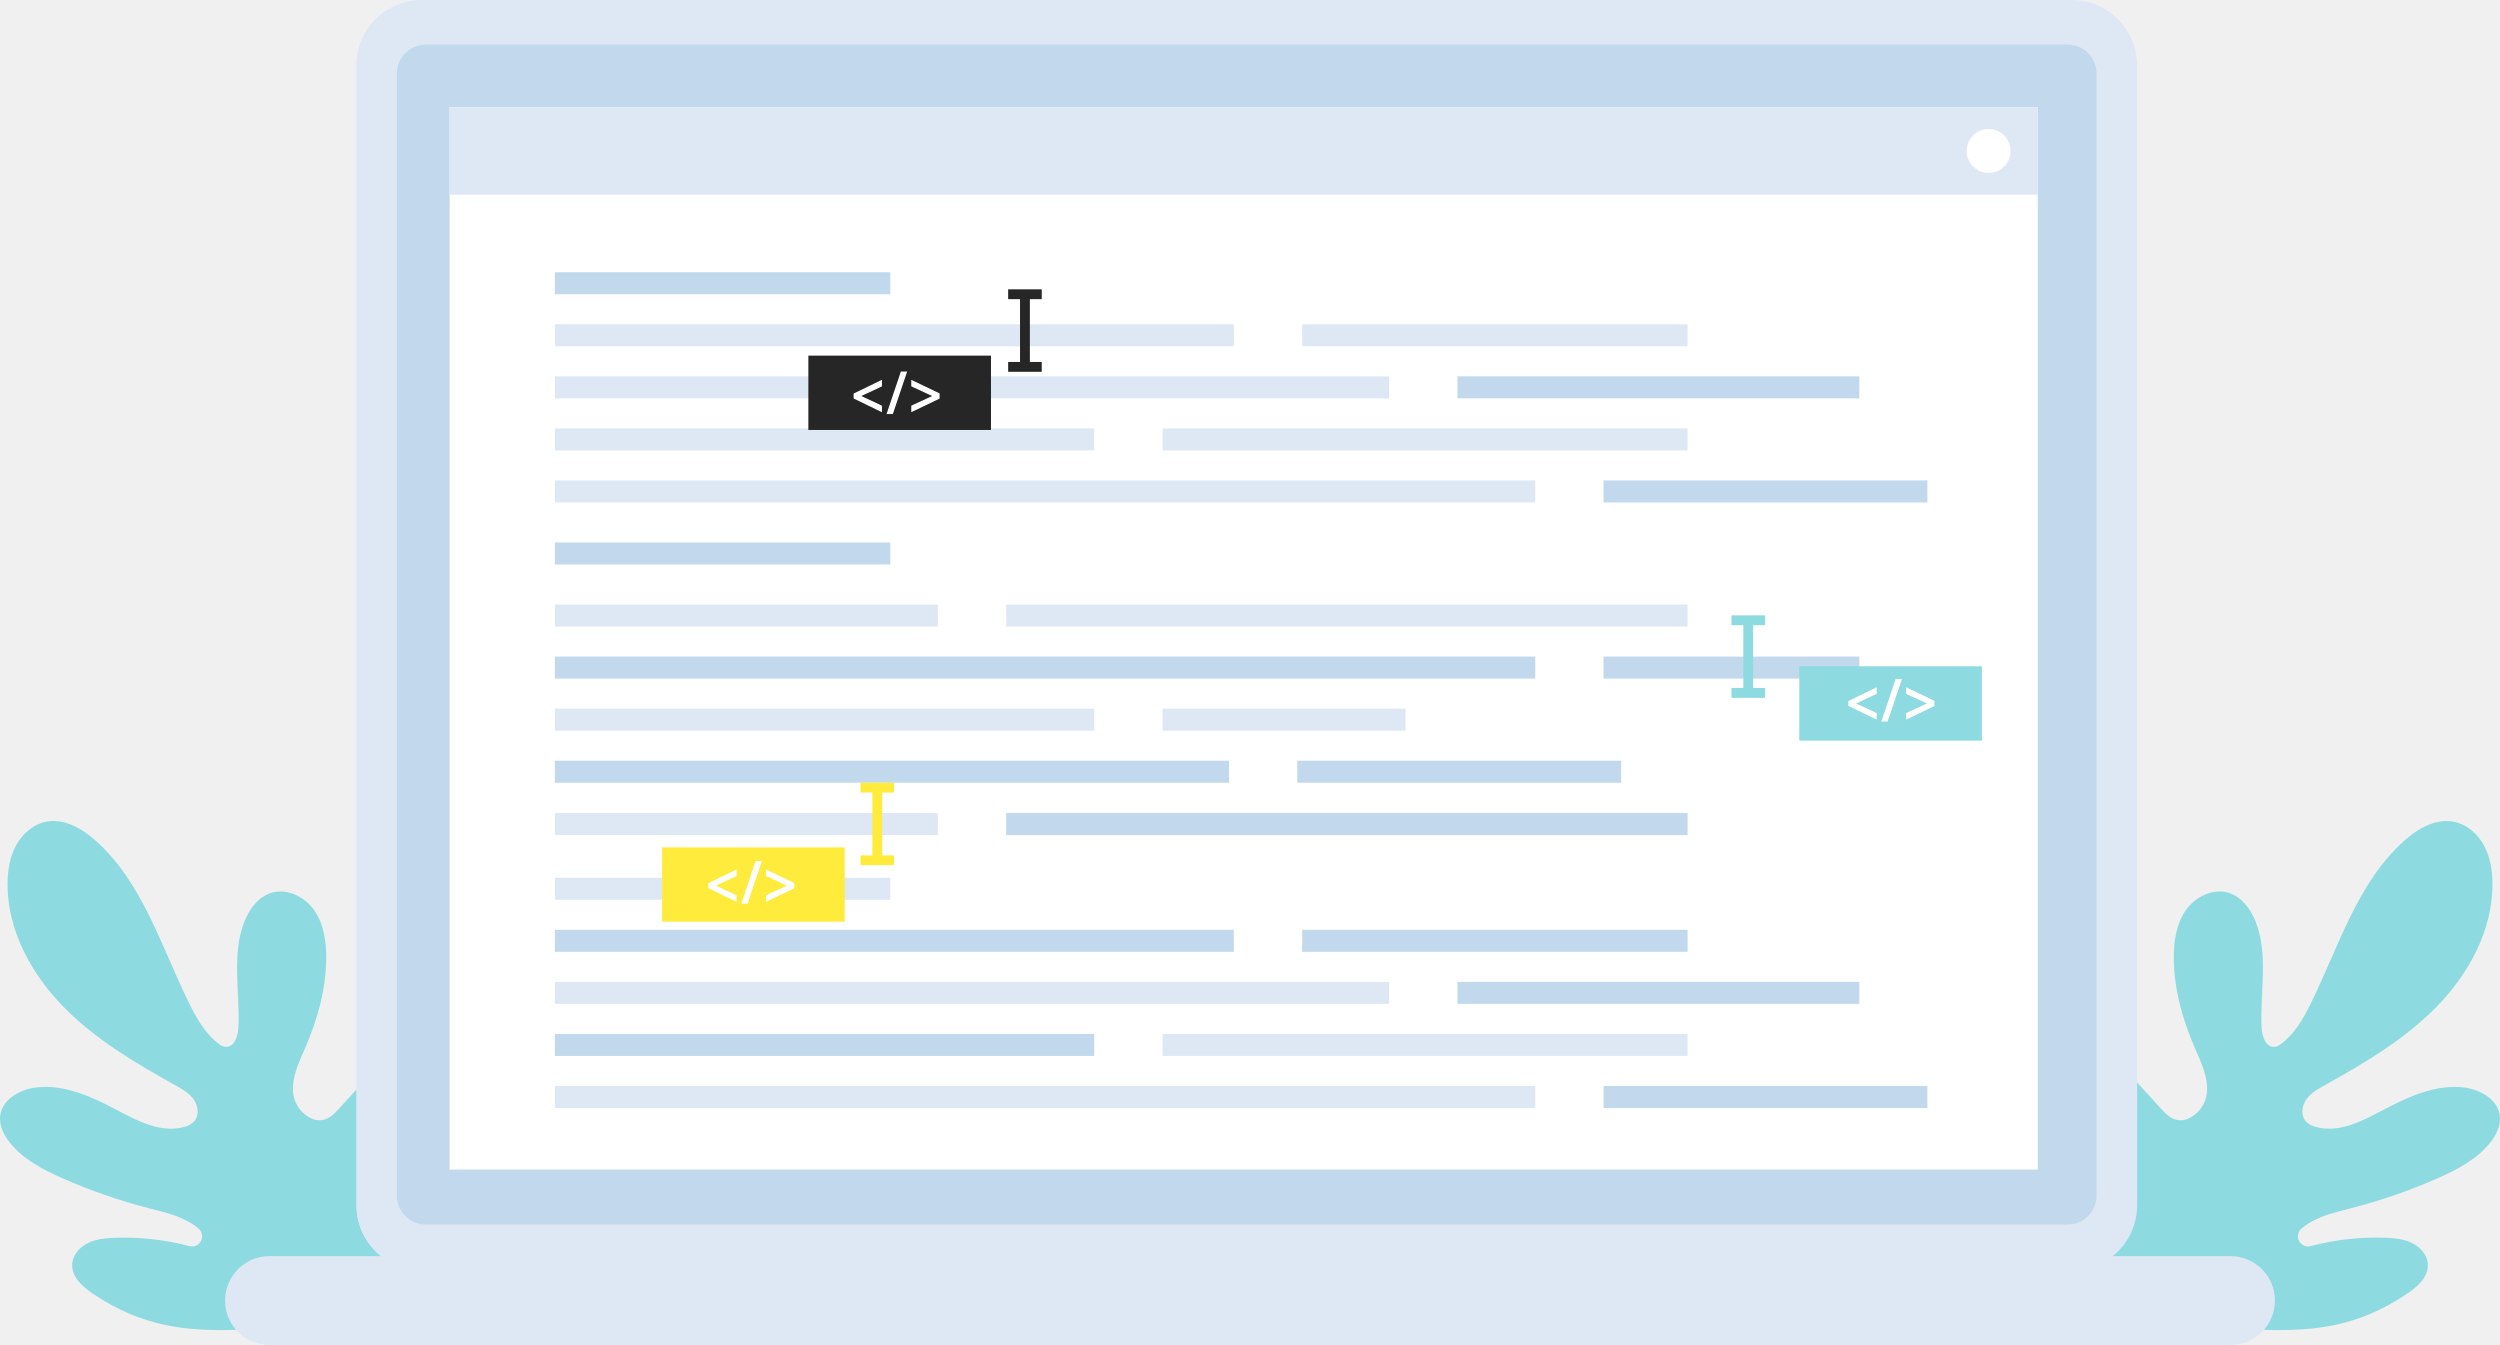
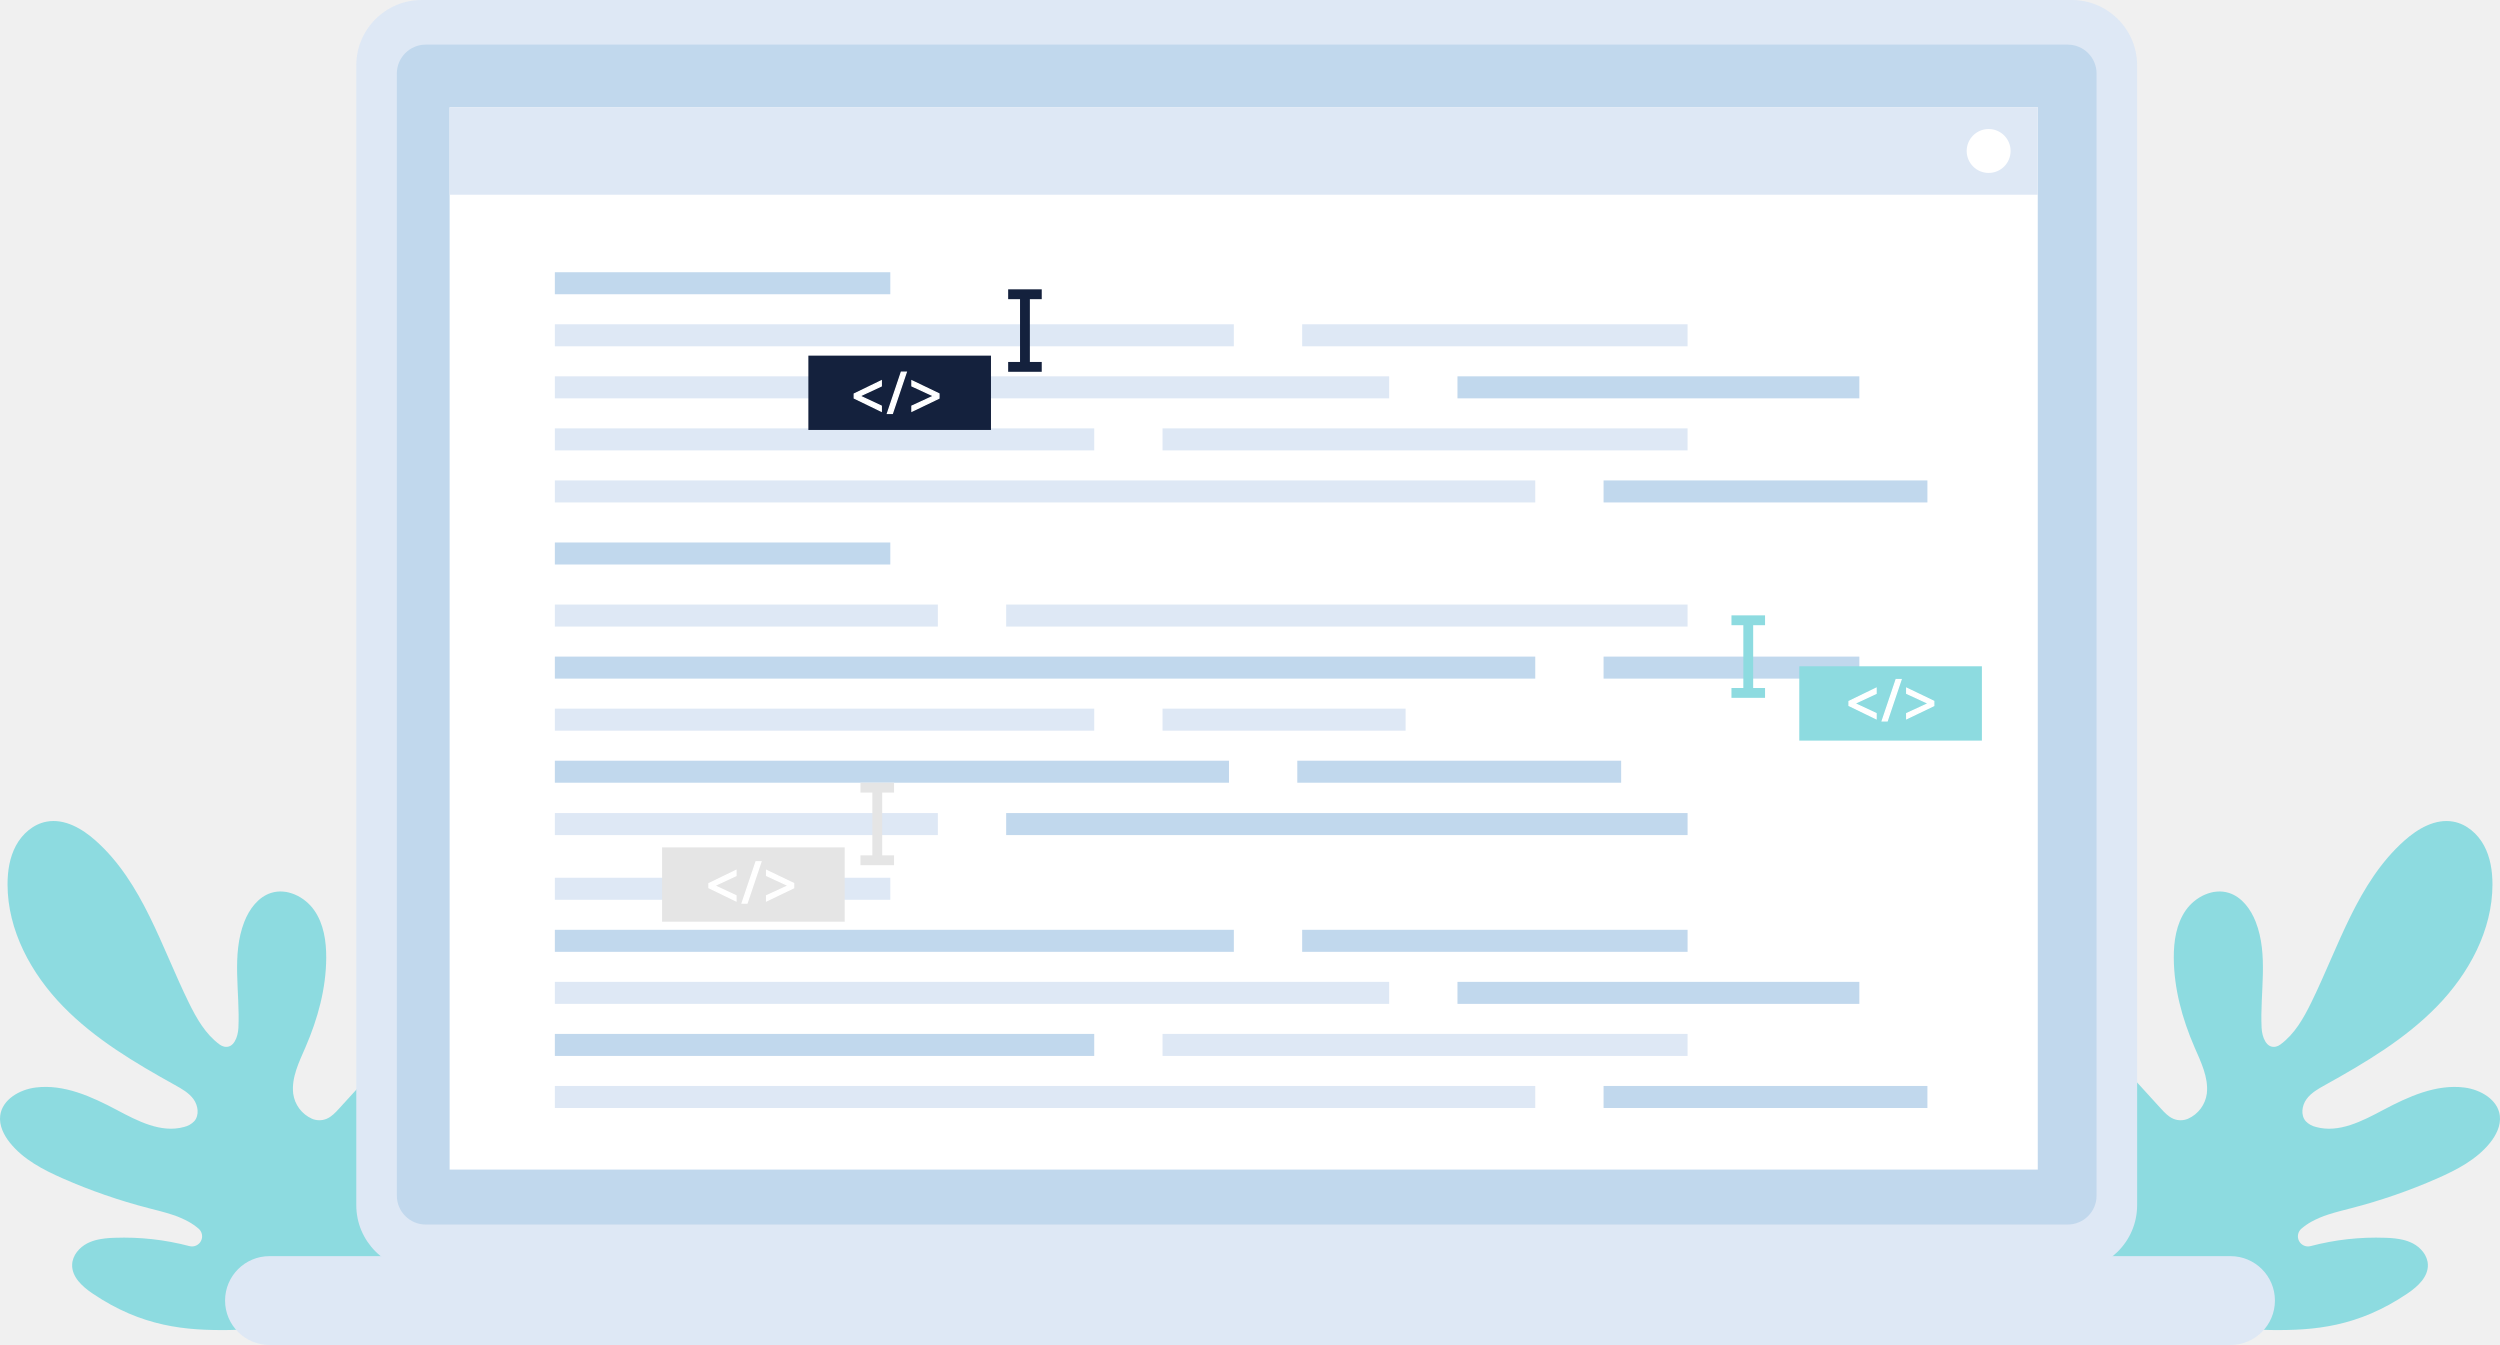
<svg xmlns="http://www.w3.org/2000/svg" id="Layer_1" data-name="Layer 1" viewBox="0 0 1189.266 639.816">
  <g>
    <path d="M109.072,632.7c-20.734.269-41.487-1.435-65.066-17.391-4.837-3.268-9.866-7.833-9.691-13.677.131-4.4,3.391-8.245,7.325-10.234a21,21,0,0,1,4.618-1.639c.008,0,.017,0,.017-.009a41.342,41.342,0,0,1,7.5-.9l.719-.026a122.1,122.1,0,0,1,35.627,3.96,4.811,4.811,0,0,0,4.355-8.3,29.1,29.1,0,0,0-4.855-3.364,46.119,46.119,0,0,0-7.938-3.365c-3.662-1.2-7.448-2.1-11.18-3.076A268.252,268.252,0,0,1,29.951,560.62c-9.366-4.118-18.8-9-25.208-16.981C1.8,539.968-.488,535.376.09,530.706c.964-7.675,9.209-12.407,16.893-13.371,13.468-1.682,26.611,4.329,38.6,10.681,9.946,5.284,21.056,11.1,31.912,8.105a9.849,9.849,0,0,0,4.933-2.769c2.454-2.839,1.849-7.377-.341-10.427s-5.591-4.95-8.868-6.773c-19.04-10.576-38.053-21.835-53.247-37.432S3.6,442.515,3.586,420.733c0-6.37.99-12.889,4.013-18.5s8.315-10.225,14.589-11.373c8.543-1.578,16.955,3.338,23.421,9.13C67.821,419.865,76.68,450.165,89.8,476.924c3.672,7.492,7.921,15.018,14.695,19.969a5.573,5.573,0,0,0,2.138,1c4.573.981,6.571-4.635,6.781-8.92.815-16.946-3.356-34.672,2.813-50.478,2.357-6.02,6.589-11.786,12.749-13.739,7.527-2.384,15.991,1.805,20.512,8.28s5.739,14.7,5.7,22.6c-.07,14.642-4.03,29.055-9.848,42.488-3.067,7.088-6.747,14.44-5.871,22.107a15.333,15.333,0,0,0,8.937,11.96,8.984,8.984,0,0,0,7,.017c2.392-1.025,4.215-3,5.968-4.924.735-.806,1.471-1.621,2.216-2.427q4.39-4.81,8.78-9.63c7.439-8.166,16.736-17.059,27.7-15.657,5.6.718,10.234,4.2,13.406,8.884a27.549,27.549,0,0,1,4.653,14.361c.333,10.681-8.709,43.635-13.8,53.028C198.386,586.809,180.013,631.775,109.072,632.7Z" fill="#8ddbe0" />
    <path d="M1080.2,632.7c20.733.269,41.486-1.435,65.065-17.391,4.837-3.268,9.866-7.833,9.691-13.677-.131-4.4-3.391-8.245-7.325-10.234a21,21,0,0,0-4.618-1.639c-.008,0-.017,0-.017-.009a41.342,41.342,0,0,0-7.5-.9l-.719-.026a122.1,122.1,0,0,0-35.627,3.96,4.811,4.811,0,0,1-4.354-8.3,29.047,29.047,0,0,1,4.854-3.364,46.119,46.119,0,0,1,7.938-3.365c3.663-1.2,7.448-2.1,11.181-3.076a268.241,268.241,0,0,0,40.551-14.054c9.367-4.118,18.8-9,25.209-16.981,2.943-3.671,5.23-8.263,4.652-12.933-.964-7.675-9.209-12.407-16.893-13.371-13.468-1.682-26.611,4.329-38.6,10.681-9.945,5.284-21.056,11.1-31.912,8.105a9.849,9.849,0,0,1-4.933-2.769c-2.453-2.839-1.849-7.377.342-10.427s5.59-4.95,8.867-6.773c19.04-10.576,38.054-21.835,53.247-37.432s26.365-36.205,26.383-57.987c0-6.37-.99-12.889-4.013-18.5s-8.315-10.225-14.589-11.373c-8.543-1.578-16.955,3.338-23.421,9.13-22.212,19.872-31.071,50.172-44.187,76.931-3.672,7.492-7.921,15.018-14.695,19.969a5.573,5.573,0,0,1-2.138,1c-4.573.981-6.571-4.635-6.781-8.92-.815-16.946,3.356-34.672-2.813-50.478-2.357-6.02-6.589-11.786-12.749-13.739-7.527-2.384-15.991,1.805-20.512,8.28s-5.739,14.7-5.7,22.6c.07,14.642,4.03,29.055,9.849,42.488,3.066,7.088,6.746,14.44,5.87,22.107a15.333,15.333,0,0,1-8.937,11.96,8.984,8.984,0,0,1-7,.017c-2.392-1.025-4.215-3-5.967-4.924-.736-.806-1.472-1.621-2.217-2.427q-4.39-4.81-8.78-9.63c-7.439-8.166-16.735-17.059-27.7-15.657-5.6.718-10.234,4.2-13.406,8.884a27.549,27.549,0,0,0-4.653,14.361c-.332,10.681,8.709,43.635,13.8,53.028C990.88,586.809,1009.253,631.775,1080.2,632.7Z" fill="#8ddbe0" />
  </g>
  <g>
    <rect x="107.068" y="597.555" width="975.13" height="42.261" rx="21.13" fill="#dee8f5" />
    <g>
      <rect x="169.487" width="847.161" height="604.422" rx="31.122" fill="#dee8f5" />
      <rect x="188.782" y="21.225" width="808.57" height="561.3" rx="13.76" fill="#c1d8ed" />
    </g>
  </g>
  <g>
    <g>
      <rect x="213.89" y="51.005" width="755.493" height="505.375" fill="#fff" />
      <rect x="213.89" y="51.005" width="755.493" height="41.63" fill="#dee8f5" />
      <circle cx="946.01" cy="71.821" r="10.445" fill="#fff" />
    </g>
    <rect x="263.949" y="129.498" width="159.572" height="10.476" fill="#c1d8ed" />
    <rect x="263.949" y="154.259" width="322.998" height="10.476" fill="#dee8f5" />
    <rect x="619.445" y="154.259" width="183.348" height="10.476" fill="#dee8f5" />
    <rect x="263.949" y="203.781" width="256.581" height="10.476" fill="#dee8f5" />
    <rect x="553.028" y="203.781" width="249.765" height="10.476" fill="#dee8f5" />
    <rect x="263.949" y="179.02" width="396.881" height="10.476" fill="#dee8f5" />
    <rect x="693.328" y="179.02" width="191.178" height="10.476" fill="#c1d8ed" />
    <rect x="263.949" y="228.542" width="466.382" height="10.476" fill="#dee8f5" />
    <rect x="762.829" y="228.542" width="154.054" height="10.476" fill="#c1d8ed" />
    <rect x="263.949" y="417.557" width="159.572" height="10.476" fill="#dee8f5" />
    <rect x="263.949" y="442.318" width="322.998" height="10.476" fill="#c1d8ed" />
    <rect x="619.445" y="442.318" width="183.348" height="10.476" fill="#c1d8ed" />
    <rect x="263.949" y="491.84" width="256.581" height="10.476" fill="#c1d8ed" />
    <rect x="553.028" y="491.84" width="249.765" height="10.476" fill="#dee8f5" />
    <rect x="263.949" y="467.079" width="396.881" height="10.476" fill="#dee8f5" />
    <rect x="693.328" y="467.079" width="191.178" height="10.476" fill="#c1d8ed" />
    <rect x="263.949" y="516.602" width="466.382" height="10.476" fill="#dee8f5" />
    <rect x="762.829" y="516.602" width="154.054" height="10.476" fill="#c1d8ed" />
    <rect x="263.949" y="287.588" width="182.191" height="10.476" fill="#dee8f5" />
    <rect x="478.638" y="287.588" width="324.155" height="10.476" fill="#dee8f5" />
    <rect x="263.949" y="337.11" width="256.581" height="10.476" fill="#dee8f5" />
    <rect x="553.028" y="337.11" width="115.632" height="10.476" fill="#dee8f5" />
    <rect x="263.949" y="312.349" width="466.382" height="10.476" fill="#c1d8ed" />
    <rect x="762.829" y="312.349" width="121.677" height="10.476" fill="#c1d8ed" />
    <rect x="263.949" y="361.871" width="320.686" height="10.476" fill="#c1d8ed" />
    <rect x="617.133" y="361.871" width="154.054" height="10.476" fill="#c1d8ed" />
    <rect x="263.949" y="386.779" width="182.191" height="10.476" fill="#dee8f5" />
    <rect x="478.638" y="386.779" width="324.155" height="10.476" fill="#c1d8ed" />
    <rect x="263.949" y="258.065" width="159.572" height="10.476" fill="#c1d8ed" />
  </g>
  <g>
    <g>
-       <rect x="485.233" y="139.974" width="4.681" height="35.442" fill="#262626" />
-       <rect x="485.233" y="131.986" width="4.681" height="15.976" transform="translate(627.548 -347.6) rotate(90)" fill="#262626" />
-       <rect x="485.233" y="166.539" width="4.681" height="15.976" transform="translate(662.101 -313.047) rotate(90)" fill="#262626" />
+       <rect x="485.233" y="139.974" width="4.681" height="35.442" fill="#14213D" />
+       <rect x="485.233" y="131.986" width="4.681" height="15.976" transform="translate(627.548 -347.6) rotate(90)" fill="#14213D" />
+       <rect x="485.233" y="166.539" width="4.681" height="15.976" transform="translate(662.101 -313.047) rotate(90)" fill="#14213D" />
    </g>
    <g>
-       <rect x="384.546" y="169.179" width="86.87" height="35.352" transform="translate(855.961 373.71) rotate(-180)" fill="#262626" />
+       <rect x="384.546" y="169.179" width="86.87" height="35.352" transform="translate(855.961 373.71) rotate(-180)" fill="#14213D" />
      <g>
        <path d="M406.385,187.41l12.835-6.228v2.437l-10.182,4.739v.054l10.182,4.766v2.41l-12.835-6.228Z" fill="#fff" stroke="#fff" stroke-miterlimit="10" stroke-width="0.628" />
        <path d="M422.175,196.671l6.607-19.632h2.329L424.5,196.671Z" fill="#fff" stroke="#fff" stroke-miterlimit="10" stroke-width="0.628" />
        <path d="M446.656,189.414l-12.835,6.174v-2.41l10.344-4.766v-.054l-10.344-4.766v-2.41l12.835,6.174Z" fill="#fff" stroke="#fff" stroke-miterlimit="10" stroke-width="0.628" />
      </g>
    </g>
  </g>
  <g>
    <g>
-       <rect x="414.978" y="374.688" width="4.681" height="35.442" fill="#FFEB3B" />
-       <rect x="414.978" y="366.699" width="4.681" height="15.976" transform="translate(792.006 -42.631) rotate(90)" fill="#FFEB3B" />
-       <rect x="414.978" y="401.253" width="4.681" height="15.976" transform="translate(826.559 -8.077) rotate(90)" fill="#FFEB3B" />
+       <rect x="414.978" y="374.688" width="4.681" height="35.442" fill="#E5E5E5" />
+       <rect x="414.978" y="366.699" width="4.681" height="15.976" transform="translate(792.006 -42.631) rotate(90)" fill="#E5E5E5" />
+       <rect x="414.978" y="401.253" width="4.681" height="15.976" transform="translate(826.559 -8.077) rotate(90)" fill="#E5E5E5" />
    </g>
    <g>
-       <rect x="314.958" y="403.104" width="86.87" height="35.352" transform="translate(716.786 841.56) rotate(-180)" fill="#FFEB3B" />
+       <rect x="314.958" y="403.104" width="86.87" height="35.352" transform="translate(716.786 841.56) rotate(-180)" fill="#E5E5E5" />
      <g>
        <path d="M337.257,420.335l12.836-6.228v2.437l-10.182,4.739v.054l10.182,4.766v2.41l-12.836-6.228Z" fill="#fff" stroke="#fff" stroke-miterlimit="10" stroke-width="0.628" />
        <path d="M353.047,429.6l6.608-19.632h2.329L355.377,429.6Z" fill="#fff" stroke="#fff" stroke-miterlimit="10" stroke-width="0.628" />
        <path d="M377.529,422.339l-12.836,6.174V426.1l10.344-4.766v-.054l-10.344-4.766v-2.41l12.836,6.174Z" fill="#fff" stroke="#fff" stroke-miterlimit="10" stroke-width="0.628" />
      </g>
    </g>
  </g>
  <g>
    <g>
      <rect x="829.315" y="295.073" width="4.681" height="35.442" fill="#8ddbe0" />
      <rect x="829.315" y="287.084" width="4.681" height="15.976" transform="translate(1126.728 -536.583) rotate(90)" fill="#8ddbe0" />
      <rect x="829.315" y="321.638" width="4.681" height="15.976" transform="translate(1161.281 -502.03) rotate(90)" fill="#8ddbe0" />
    </g>
    <g>
      <rect x="855.932" y="316.957" width="86.87" height="35.352" fill="#8ddbe0" />
      <g>
        <path d="M879.611,333.666l12.836-6.229v2.437l-10.182,4.739v.055l10.182,4.765v2.411l-12.836-6.229Z" fill="#fff" stroke="#fff" stroke-miterlimit="10" stroke-width="0.628" />
        <path d="M895.4,342.927l6.608-19.633h2.329l-6.607,19.633Z" fill="#fff" stroke="#fff" stroke-miterlimit="10" stroke-width="0.628" />
        <path d="M919.883,335.669l-12.836,6.175v-2.411l10.344-4.765v-.055l-10.344-4.766v-2.41l12.836,6.174Z" fill="#fff" stroke="#fff" stroke-miterlimit="10" stroke-width="0.628" />
      </g>
    </g>
  </g>
</svg>
